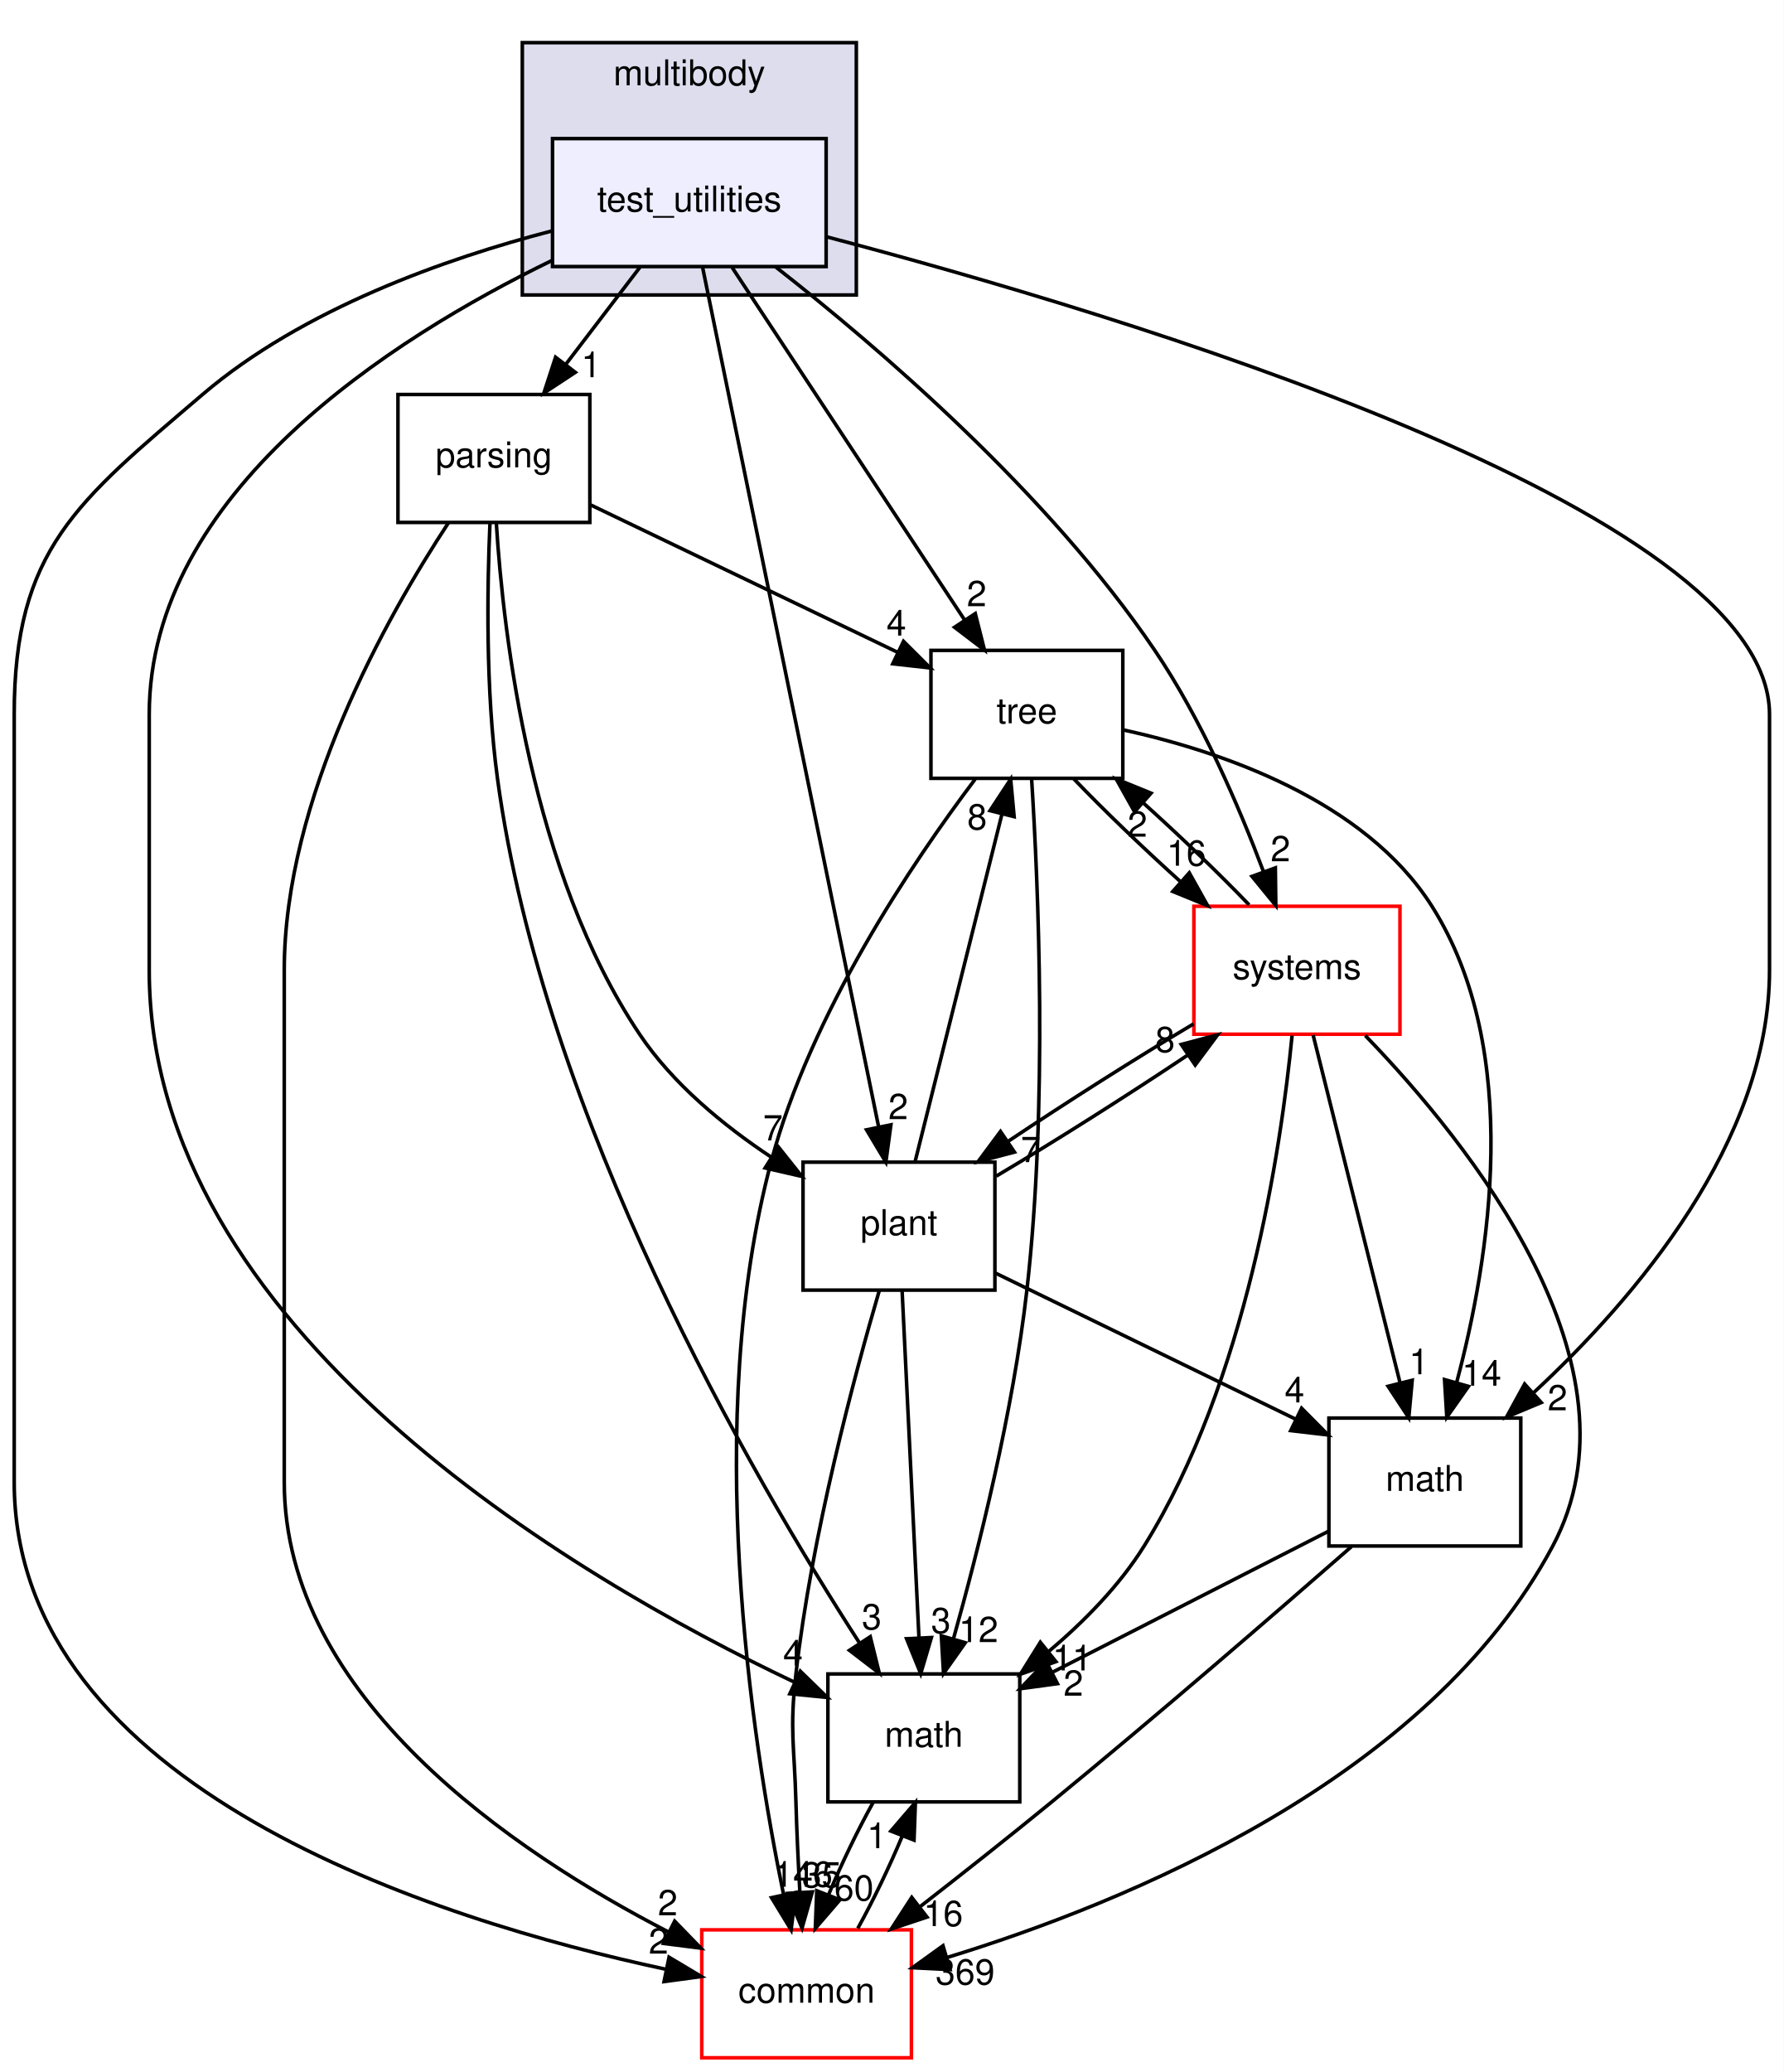
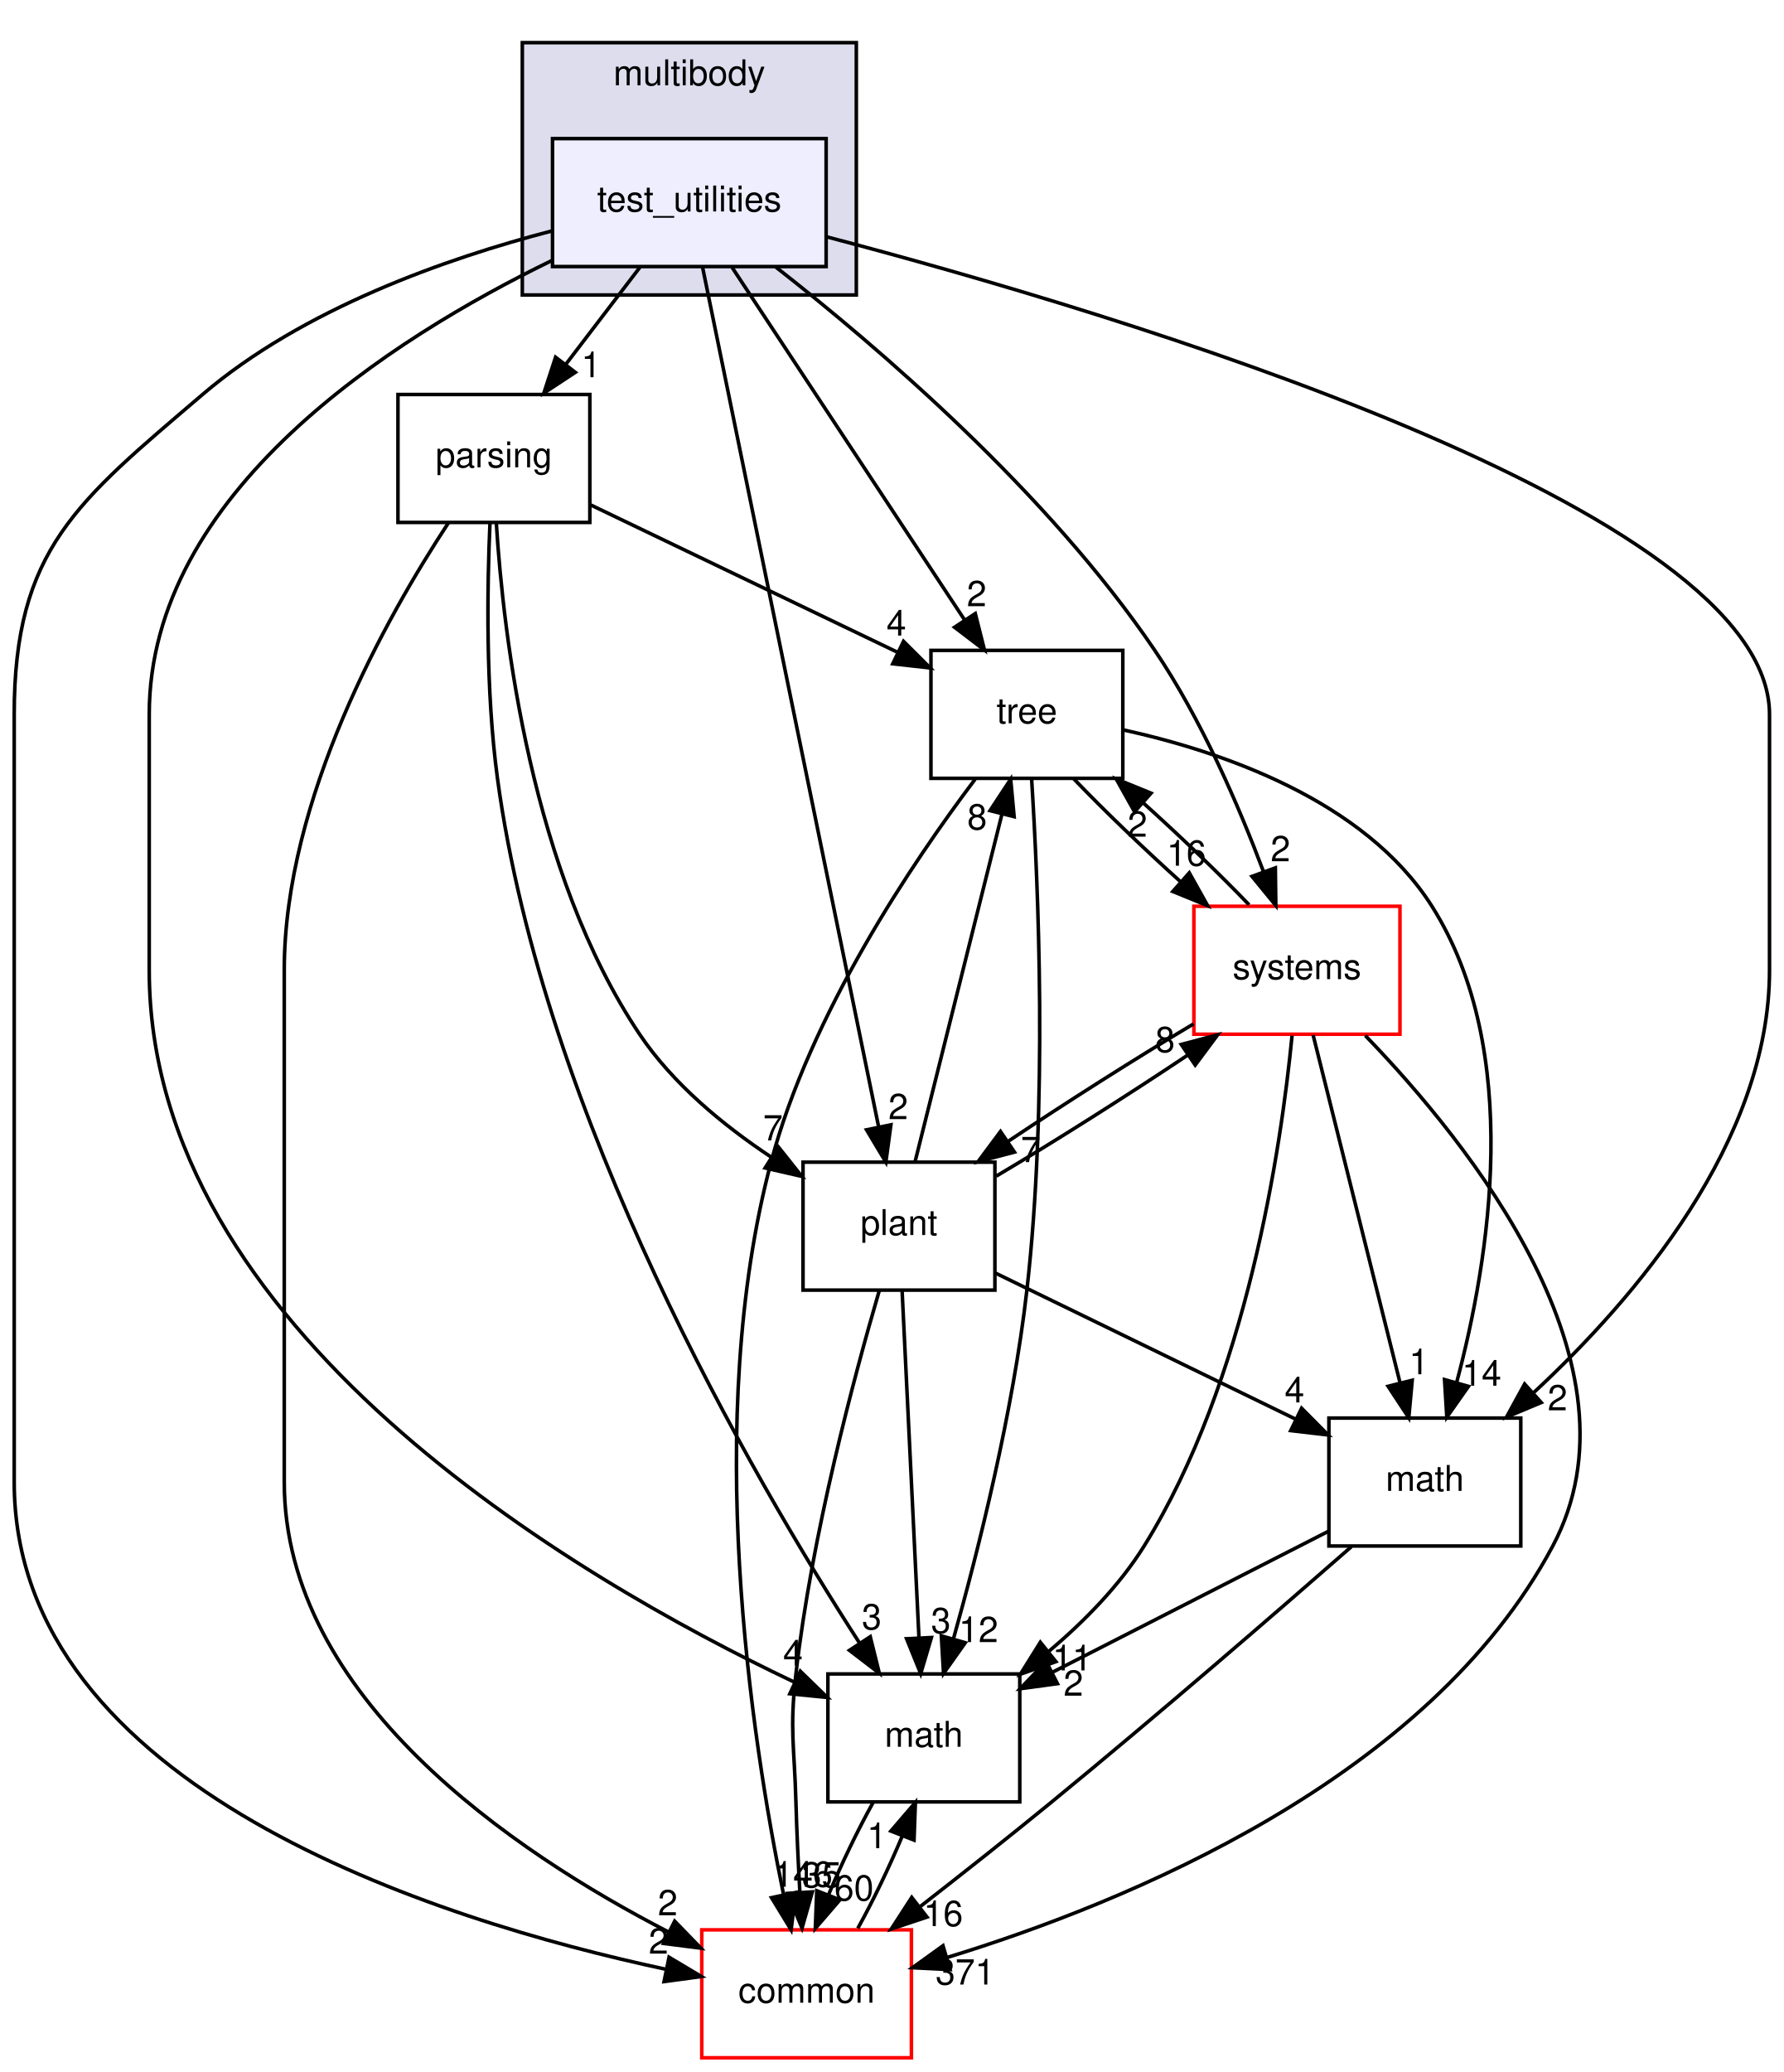
<svg xmlns="http://www.w3.org/2000/svg" xmlns:xlink="http://www.w3.org/1999/xlink" width="502pt" height="583pt" viewBox="0.00 0.00 502.00 583.00">
  <g id="graph0" class="graph" transform="scale(1 1) rotate(0) translate(4 579)">
    <polygon fill="#ffffff" stroke="transparent" points="-4,4 -4,-579 498,-579 498,4 -4,4" />
    <g id="clust1" class="cluster">
      <g id="a_clust1">
        <a xlink:href="dir_39b8b3c6654246a9c12332c930bc7d3f.html" target="_top" xlink:title="multibody">
          <polygon fill="#ddddee" stroke="#000000" points="143,-496 143,-567 237,-567 237,-496 143,-496" />
          <text text-anchor="middle" x="190" y="-555" font-family="Helvetica,sans-Serif" font-size="10.00" fill="#000000">multibody</text>
        </a>
      </g>
    </g>
    <g id="node1" class="node">
      <g id="a_node1">
        <a xlink:href="dir_4d6afa0018d27b03aafc768625d5f8d5.html" target="_top" xlink:title="test_utilities">
          <polygon fill="#eeeeff" stroke="#000000" points="228.5,-540 151.5,-540 151.5,-504 228.5,-504 228.5,-540" />
          <text text-anchor="middle" x="190" y="-519.5" font-family="Helvetica,sans-Serif" font-size="10.00" fill="#000000">test_utilities</text>
        </a>
      </g>
    </g>
    <g id="node2" class="node">
      <g id="a_node2">
        <a xlink:href="dir_e56f4370c0abfd94d0eb867c3946e12e.html" target="_top" xlink:title="parsing">
          <polygon fill="none" stroke="#000000" points="162,-468 108,-468 108,-432 162,-432 162,-468" />
          <text text-anchor="middle" x="135" y="-447.5" font-family="Helvetica,sans-Serif" font-size="10.00" fill="#000000">parsing</text>
        </a>
      </g>
    </g>
    <g id="edge1" class="edge">
      <path fill="none" stroke="#000000" d="M176.121,-503.831C169.786,-495.539 162.162,-485.557 155.207,-476.453" />
      <polygon fill="#000000" stroke="#000000" points="157.917,-474.235 149.066,-468.413 152.355,-478.485 157.917,-474.235" />
      <g id="a_edge1-headlabel">
        <a xlink:href="dir_000064_000062.html" target="_top" xlink:title="1">
          <text text-anchor="middle" x="162.356" y="-472.868" font-family="Helvetica,sans-Serif" font-size="10.00" fill="#000000">1</text>
        </a>
      </g>
    </g>
    <g id="node3" class="node">
      <g id="a_node3">
        <a xlink:href="dir_fc0178d6978c9fa2cad6ef3e048a60a7.html" target="_top" xlink:title="math">
          <polygon fill="none" stroke="#000000" points="283,-108 229,-108 229,-72 283,-72 283,-108" />
          <text text-anchor="middle" x="256" y="-87.5" font-family="Helvetica,sans-Serif" font-size="10.00" fill="#000000">math</text>
        </a>
      </g>
    </g>
    <g id="edge2" class="edge">
      <path fill="none" stroke="#000000" d="M151.251,-505.667C106.217,-483.782 38,-440.341 38,-378 38,-378 38,-378 38,-306 38,-205.106 157.287,-135.286 219.383,-105.776" />
      <polygon fill="#000000" stroke="#000000" points="221.236,-108.775 228.831,-101.387 218.287,-102.426 221.236,-108.775" />
      <g id="a_edge2-headlabel">
        <a xlink:href="dir_000064_000007.html" target="_top" xlink:title="4">
          <text text-anchor="middle" x="219.172" y="-110.364" font-family="Helvetica,sans-Serif" font-size="10.00" fill="#000000">4</text>
        </a>
      </g>
    </g>
    <g id="node4" class="node">
      <g id="a_node4">
        <a xlink:href="dir_a36da230f0956f48b11c85f7d599788f.html" target="_top" xlink:title="common">
          <polygon fill="#ffffff" stroke="#ff0000" points="252.5,-36 193.5,-36 193.5,0 252.5,0 252.5,-36" />
          <text text-anchor="middle" x="223" y="-15.5" font-family="Helvetica,sans-Serif" font-size="10.00" fill="#000000">common</text>
        </a>
      </g>
    </g>
    <g id="edge3" class="edge">
      <path fill="none" stroke="#000000" d="M151.268,-514.008C121.67,-506.303 81.282,-492.163 53,-468 17.707,-437.846 0,-424.421 0,-378 0,-378 0,-378 0,-162 0,-75.781 119.097,-38.674 183.22,-24.943" />
      <polygon fill="#000000" stroke="#000000" points="184.292,-28.297 193.387,-22.863 182.889,-21.439 184.292,-28.297" />
      <g id="a_edge3-headlabel">
        <a xlink:href="dir_000064_000006.html" target="_top" xlink:title="2">
          <text text-anchor="middle" x="181.339" y="-29.299" font-family="Helvetica,sans-Serif" font-size="10.00" fill="#000000">2</text>
        </a>
      </g>
    </g>
    <g id="node5" class="node">
      <g id="a_node5">
        <a xlink:href="dir_3f9cb8dbb3b4911cb2ecb548acd672c3.html" target="_top" xlink:title="tree">
          <polygon fill="none" stroke="#000000" points="312,-396 258,-396 258,-360 312,-360 312,-396" />
          <text text-anchor="middle" x="285" y="-375.5" font-family="Helvetica,sans-Serif" font-size="10.00" fill="#000000">tree</text>
        </a>
      </g>
    </g>
    <g id="edge4" class="edge">
      <path fill="none" stroke="#000000" d="M202.032,-503.762C218.592,-478.66 248.516,-433.302 267.539,-404.467" />
      <polygon fill="#000000" stroke="#000000" points="270.481,-406.364 273.066,-396.09 264.637,-402.509 270.481,-406.364" />
      <g id="a_edge4-headlabel">
        <a xlink:href="dir_000064_000066.html" target="_top" xlink:title="2">
          <text text-anchor="middle" x="270.871" y="-408.428" font-family="Helvetica,sans-Serif" font-size="10.00" fill="#000000">2</text>
        </a>
      </g>
    </g>
    <g id="node6" class="node">
      <g id="a_node6">
        <a xlink:href="dir_656f7d340c0f5b4ecaf881820f2aea38.html" target="_top" xlink:title="plant">
          <polygon fill="none" stroke="#000000" points="276,-252 222,-252 222,-216 276,-216 276,-252" />
          <text text-anchor="middle" x="249" y="-231.5" font-family="Helvetica,sans-Serif" font-size="10.00" fill="#000000">plant</text>
        </a>
      </g>
    </g>
    <g id="edge5" class="edge">
      <path fill="none" stroke="#000000" d="M193.691,-503.984C203.666,-455.294 231.219,-320.796 243.252,-262.057" />
      <polygon fill="#000000" stroke="#000000" points="246.732,-262.508 245.311,-252.009 239.875,-261.103 246.732,-262.508" />
      <g id="a_edge5-headlabel">
        <a xlink:href="dir_000064_000063.html" target="_top" xlink:title="2">
          <text text-anchor="middle" x="248.793" y="-264.099" font-family="Helvetica,sans-Serif" font-size="10.00" fill="#000000">2</text>
        </a>
      </g>
    </g>
    <g id="node7" class="node">
      <g id="a_node7">
        <a xlink:href="dir_b7a0e33b407baa23d8a077e33033c988.html" target="_top" xlink:title="systems">
          <polygon fill="#ffffff" stroke="#ff0000" points="390,-324 332,-324 332,-288 390,-288 390,-324" />
          <text text-anchor="middle" x="361" y="-303.5" font-family="Helvetica,sans-Serif" font-size="10.00" fill="#000000">systems</text>
        </a>
      </g>
    </g>
    <g id="edge6" class="edge">
      <path fill="none" stroke="#000000" d="M214.242,-503.938C243.036,-481.417 290.942,-440.433 321,-396 334.096,-376.642 344.61,-352.298 351.567,-333.811" />
      <polygon fill="#000000" stroke="#000000" points="354.929,-334.806 355.059,-324.212 348.351,-332.413 354.929,-334.806" />
      <g id="a_edge6-headlabel">
        <a xlink:href="dir_000064_000073.html" target="_top" xlink:title="2">
          <text text-anchor="middle" x="356.368" y="-336.655" font-family="Helvetica,sans-Serif" font-size="10.00" fill="#000000">2</text>
        </a>
      </g>
    </g>
    <g id="node8" class="node">
      <g id="a_node8">
        <a xlink:href="dir_7d55c3d5b8b0444a3d9934d2594c5211.html" target="_top" xlink:title="math">
          <polygon fill="none" stroke="#000000" points="424,-180 370,-180 370,-144 424,-144 424,-180" />
          <text text-anchor="middle" x="397" y="-159.5" font-family="Helvetica,sans-Serif" font-size="10.00" fill="#000000">math</text>
        </a>
      </g>
    </g>
    <g id="edge7" class="edge">
      <path fill="none" stroke="#000000" d="M228.502,-512.404C310.304,-490.89 494,-436.107 494,-378 494,-378 494,-378 494,-306 494,-257.783 456.128,-213.6 427.712,-187.235" />
      <polygon fill="#000000" stroke="#000000" points="429.762,-184.371 419.988,-180.283 425.079,-189.574 429.762,-184.371" />
      <g id="a_edge7-headlabel">
        <a xlink:href="dir_000064_000060.html" target="_top" xlink:title="2">
          <text text-anchor="middle" x="434.333" y="-182.166" font-family="Helvetica,sans-Serif" font-size="10.00" fill="#000000">2</text>
        </a>
      </g>
    </g>
    <g id="edge8" class="edge">
      <path fill="none" stroke="#000000" d="M133.901,-431.976C133.094,-413.738 132.646,-384.776 136,-360 148.935,-264.451 207.57,-163.652 237.821,-116.826" />
      <polygon fill="#000000" stroke="#000000" points="240.921,-118.481 243.471,-108.198 235.064,-114.646 240.921,-118.481" />
      <g id="a_edge8-headlabel">
        <a xlink:href="dir_000062_000007.html" target="_top" xlink:title="3">
          <text text-anchor="middle" x="241.327" y="-120.543" font-family="Helvetica,sans-Serif" font-size="10.00" fill="#000000">3</text>
        </a>
      </g>
    </g>
    <g id="edge9" class="edge">
      <path fill="none" stroke="#000000" d="M122.198,-431.88C104.846,-405.494 76,-354.361 76,-306 76,-306 76,-306 76,-162 76,-101.424 140.488,-57.92 184.038,-35.447" />
      <polygon fill="#000000" stroke="#000000" points="185.872,-38.443 193.252,-30.842 182.743,-32.182 185.872,-38.443" />
      <g id="a_edge9-headlabel">
        <a xlink:href="dir_000062_000006.html" target="_top" xlink:title="2">
          <text text-anchor="middle" x="183.926" y="-40.09" font-family="Helvetica,sans-Serif" font-size="10.00" fill="#000000">2</text>
        </a>
      </g>
    </g>
    <g id="edge10" class="edge">
      <path fill="none" stroke="#000000" d="M162.164,-436.961C186.406,-425.325 222.093,-408.196 248.762,-395.394" />
      <polygon fill="#000000" stroke="#000000" points="250.285,-398.546 257.785,-391.063 247.255,-392.235 250.285,-398.546" />
      <g id="a_edge10-headlabel">
        <a xlink:href="dir_000062_000066.html" target="_top" xlink:title="4">
          <text text-anchor="middle" x="248.273" y="-400.161" font-family="Helvetica,sans-Serif" font-size="10.00" fill="#000000">4</text>
        </a>
      </g>
    </g>
    <g id="edge11" class="edge">
      <path fill="none" stroke="#000000" d="M135.678,-431.876C137.663,-400.134 145.453,-333.535 176,-288 185.365,-274.039 199.596,-262.339 213.013,-253.439" />
      <polygon fill="#000000" stroke="#000000" points="215.055,-256.289 221.653,-247.999 211.325,-250.365 215.055,-256.289" />
      <g id="a_edge11-headlabel">
        <a xlink:href="dir_000062_000063.html" target="_top" xlink:title="7">
          <text text-anchor="middle" x="213.526" y="-258.107" font-family="Helvetica,sans-Serif" font-size="10.00" fill="#000000">7</text>
        </a>
      </g>
    </g>
    <g id="edge12" class="edge">
      <path fill="none" stroke="#000000" d="M241.72,-71.831C237.346,-63.962 232.829,-54.571 229.172,-45.853" />
      <polygon fill="#000000" stroke="#000000" points="232.378,-44.441 225.463,-36.413 225.863,-47.001 232.378,-44.441" />
      <g id="a_edge12-headlabel">
        <a xlink:href="dir_000007_000006.html" target="_top" xlink:title="60">
          <text text-anchor="middle" x="236.335" y="-44.248" font-family="Helvetica,sans-Serif" font-size="10.00" fill="#000000">60</text>
        </a>
      </g>
    </g>
    <g id="edge13" class="edge">
      <path fill="none" stroke="#000000" d="M237.415,-36.413C241.792,-44.314 246.303,-53.713 249.941,-62.417" />
      <polygon fill="#000000" stroke="#000000" points="246.722,-63.794 253.625,-71.831 253.24,-61.243 246.722,-63.794" />
      <g id="a_edge13-headlabel">
        <a xlink:href="dir_000006_000007.html" target="_top" xlink:title="1">
          <text text-anchor="middle" x="242.768" y="-58.982" font-family="Helvetica,sans-Serif" font-size="10.00" fill="#000000">1</text>
        </a>
      </g>
    </g>
    <g id="edge14" class="edge">
      <path fill="none" stroke="#000000" d="M286.324,-359.946C288.229,-329.944 290.904,-267.978 285,-216 281.103,-181.695 271.421,-143.129 264.311,-117.805" />
      <polygon fill="#000000" stroke="#000000" points="267.66,-116.787 261.541,-108.138 260.931,-118.715 267.66,-116.787" />
      <g id="a_edge14-headlabel">
        <a xlink:href="dir_000066_000007.html" target="_top" xlink:title="12">
          <text text-anchor="middle" x="271.38" y="-116.96" font-family="Helvetica,sans-Serif" font-size="10.00" fill="#000000">12</text>
        </a>
      </g>
    </g>
    <g id="edge15" class="edge">
      <path fill="none" stroke="#000000" d="M270.424,-359.733C252.801,-336.364 224.123,-293.883 213,-252 193.773,-179.598 207.398,-90.216 216.549,-45.791" />
      <polygon fill="#000000" stroke="#000000" points="219.973,-46.516 218.645,-36.005 213.128,-45.05 219.973,-46.516" />
      <g id="a_edge15-headlabel">
        <a xlink:href="dir_000066_000006.html" target="_top" xlink:title="146">
          <text text-anchor="middle" x="221.997" y="-48.125" font-family="Helvetica,sans-Serif" font-size="10.00" fill="#000000">146</text>
        </a>
      </g>
    </g>
    <g id="edge16" class="edge">
      <path fill="none" stroke="#000000" d="M298.226,-359.831C306.64,-351.048 317.744,-340.371 328.317,-330.849" />
      <polygon fill="#000000" stroke="#000000" points="330.705,-333.41 335.876,-324.163 326.067,-328.166 330.705,-333.41" />
      <g id="a_edge16-headlabel">
        <a xlink:href="dir_000066_000073.html" target="_top" xlink:title="16">
          <text text-anchor="middle" x="329.893" y="-335.418" font-family="Helvetica,sans-Serif" font-size="10.00" fill="#000000">16</text>
        </a>
      </g>
    </g>
    <g id="edge17" class="edge">
      <path fill="none" stroke="#000000" d="M312.149,-373.631C339.416,-367.64 380.028,-353.979 399,-324 424.762,-283.29 415.156,-224.536 405.976,-190.107" />
      <polygon fill="#000000" stroke="#000000" points="409.277,-188.916 403.181,-180.25 402.542,-190.826 409.277,-188.916" />
      <g id="a_edge17-headlabel">
        <a xlink:href="dir_000066_000060.html" target="_top" xlink:title="14">
          <text text-anchor="middle" x="412.989" y="-189.099" font-family="Helvetica,sans-Serif" font-size="10.00" fill="#000000">14</text>
        </a>
      </g>
    </g>
    <g id="edge18" class="edge">
      <path fill="none" stroke="#000000" d="M249.887,-215.762C251.081,-191.201 253.217,-147.247 254.622,-118.354" />
      <polygon fill="#000000" stroke="#000000" points="258.131,-118.248 255.121,-108.09 251.139,-117.908 258.131,-118.248" />
      <g id="a_edge18-headlabel">
        <a xlink:href="dir_000063_000007.html" target="_top" xlink:title="3">
          <text text-anchor="middle" x="260.792" y="-119.476" font-family="Helvetica,sans-Serif" font-size="10.00" fill="#000000">3</text>
        </a>
      </g>
    </g>
    <g id="edge19" class="edge">
      <path fill="none" stroke="#000000" d="M243.459,-215.862C236.357,-191.579 224.434,-147.031 220,-108 218.194,-92.102 219.556,-87.994 220,-72 220.228,-63.777 220.652,-54.858 221.11,-46.682" />
      <polygon fill="#000000" stroke="#000000" points="224.616,-46.675 221.719,-36.484 217.629,-46.257 224.616,-46.675" />
      <g id="a_edge19-headlabel">
        <a xlink:href="dir_000063_000006.html" target="_top" xlink:title="35">
          <text text-anchor="middle" x="227.237" y="-47.932" font-family="Helvetica,sans-Serif" font-size="10.00" fill="#000000">35</text>
        </a>
      </g>
    </g>
    <g id="edge20" class="edge">
      <path fill="none" stroke="#000000" d="M253.522,-252.09C259.67,-276.68 270.726,-320.905 277.963,-349.853" />
      <polygon fill="#000000" stroke="#000000" points="274.62,-350.91 280.441,-359.762 281.411,-349.212 274.62,-350.91" />
      <g id="a_edge20-headlabel">
        <a xlink:href="dir_000063_000066.html" target="_top" xlink:title="8">
          <text text-anchor="middle" x="270.993" y="-345.611" font-family="Helvetica,sans-Serif" font-size="10.00" fill="#000000">8</text>
        </a>
      </g>
    </g>
    <g id="edge21" class="edge">
      <path fill="none" stroke="#000000" d="M276.378,-248.075C292.716,-257.749 313.376,-270.835 330.253,-282.121" />
      <polygon fill="#000000" stroke="#000000" points="328.447,-285.125 338.69,-287.831 332.37,-279.328 328.447,-285.125" />
      <g id="a_edge21-headlabel">
        <a xlink:href="dir_000063_000073.html" target="_top" xlink:title="8">
          <text text-anchor="middle" x="323.878" y="-282.962" font-family="Helvetica,sans-Serif" font-size="10.00" fill="#000000">8</text>
        </a>
      </g>
    </g>
    <g id="edge22" class="edge">
      <path fill="none" stroke="#000000" d="M276.146,-220.794C299.854,-209.26 334.464,-192.423 360.576,-179.72" />
      <polygon fill="#000000" stroke="#000000" points="362.315,-182.766 369.776,-175.244 359.253,-176.471 362.315,-182.766" />
      <g id="a_edge22-headlabel">
        <a xlink:href="dir_000063_000060.html" target="_top" xlink:title="4">
          <text text-anchor="middle" x="360.325" y="-184.392" font-family="Helvetica,sans-Serif" font-size="10.00" fill="#000000">4</text>
        </a>
      </g>
    </g>
    <g id="edge23" class="edge">
      <path fill="none" stroke="#000000" d="M359.63,-287.612C356.55,-256.039 346.913,-190.441 318,-144 311.035,-132.813 301.031,-122.672 291.084,-114.277" />
      <polygon fill="#000000" stroke="#000000" points="293.169,-111.462 283.18,-107.933 288.788,-116.921 293.169,-111.462" />
      <g id="a_edge23-headlabel">
        <a xlink:href="dir_000073_000007.html" target="_top" xlink:title="11">
          <text text-anchor="middle" x="297.75" y="-108.998" font-family="Helvetica,sans-Serif" font-size="10.00" fill="#000000">11</text>
        </a>
      </g>
    </g>
    <g id="edge24" class="edge">
      <path fill="none" stroke="#000000" d="M380.24,-287.621C409.705,-257.153 459.904,-194.531 433,-144 398.064,-78.382 312.891,-43.621 262.4,-28.176" />
      <polygon fill="#000000" stroke="#000000" points="263.371,-24.814 252.79,-25.341 261.391,-31.528 263.371,-24.814" />
      <g id="a_edge24-headlabel">
-         <a xlink:href="dir_000073_000006.html" target="_top" xlink:title="369">
-           <text text-anchor="middle" x="267.622" y="-20.607" font-family="Helvetica,sans-Serif" font-size="10.00" fill="#000000">369</text>
+         <a xlink:href="dir_000073_000006.html" target="_top" xlink:title="371">
+           <text text-anchor="middle" x="267.622" y="-20.607" font-family="Helvetica,sans-Serif" font-size="10.00" fill="#000000">371</text>
        </a>
      </g>
    </g>
    <g id="edge25" class="edge">
      <path fill="none" stroke="#000000" d="M347.54,-324.413C339.14,-333.164 328.122,-343.752 317.631,-353.198" />
      <polygon fill="#000000" stroke="#000000" points="315.303,-350.585 310.13,-359.831 319.94,-355.828 315.303,-350.585" />
      <g id="a_edge25-headlabel">
        <a xlink:href="dir_000073_000066.html" target="_top" xlink:title="2">
          <text text-anchor="middle" x="316.114" y="-343.577" font-family="Helvetica,sans-Serif" font-size="10.00" fill="#000000">2</text>
        </a>
      </g>
    </g>
    <g id="edge26" class="edge">
      <path fill="none" stroke="#000000" d="M331.907,-290.906C315.902,-281.373 296.153,-268.847 279.889,-257.974" />
      <polygon fill="#000000" stroke="#000000" points="281.502,-254.839 271.258,-252.133 277.578,-260.636 281.502,-254.839" />
      <g id="a_edge26-headlabel">
        <a xlink:href="dir_000073_000063.html" target="_top" xlink:title="7">
          <text text-anchor="middle" x="286.07" y="-252.002" font-family="Helvetica,sans-Serif" font-size="10.00" fill="#000000">7</text>
        </a>
      </g>
    </g>
    <g id="edge27" class="edge">
      <path fill="none" stroke="#000000" d="M365.559,-287.762C371.727,-263.093 382.785,-218.86 390.007,-189.973" />
      <polygon fill="#000000" stroke="#000000" points="393.448,-190.64 392.478,-180.09 386.657,-188.942 393.448,-190.64" />
      <g id="a_edge27-headlabel">
        <a xlink:href="dir_000073_000060.html" target="_top" xlink:title="1">
          <text text-anchor="middle" x="395.33" y="-192.316" font-family="Helvetica,sans-Serif" font-size="10.00" fill="#000000">1</text>
        </a>
      </g>
    </g>
    <g id="edge28" class="edge">
      <path fill="none" stroke="#000000" d="M369.814,-148.118C347.772,-136.862 316.507,-120.897 292.322,-108.547" />
      <polygon fill="#000000" stroke="#000000" points="293.601,-105.27 283.103,-103.84 290.417,-111.505 293.601,-105.27" />
      <g id="a_edge28-headlabel">
        <a xlink:href="dir_000060_000007.html" target="_top" xlink:title="2">
          <text text-anchor="middle" x="298.093" y="-101.876" font-family="Helvetica,sans-Serif" font-size="10.00" fill="#000000">2</text>
        </a>
      </g>
    </g>
    <g id="edge29" class="edge">
      <path fill="none" stroke="#000000" d="M376.314,-143.793C355.303,-125.414 321.717,-96.344 292,-72 280.069,-62.226 266.765,-51.724 255.048,-42.603" />
      <polygon fill="#000000" stroke="#000000" points="256.885,-39.599 246.838,-36.236 252.595,-45.131 256.885,-39.599" />
      <g id="a_edge29-headlabel">
        <a xlink:href="dir_000060_000006.html" target="_top" xlink:title="16">
          <text text-anchor="middle" x="261.466" y="-37.058" font-family="Helvetica,sans-Serif" font-size="10.00" fill="#000000">16</text>
        </a>
      </g>
    </g>
  </g>
</svg>
